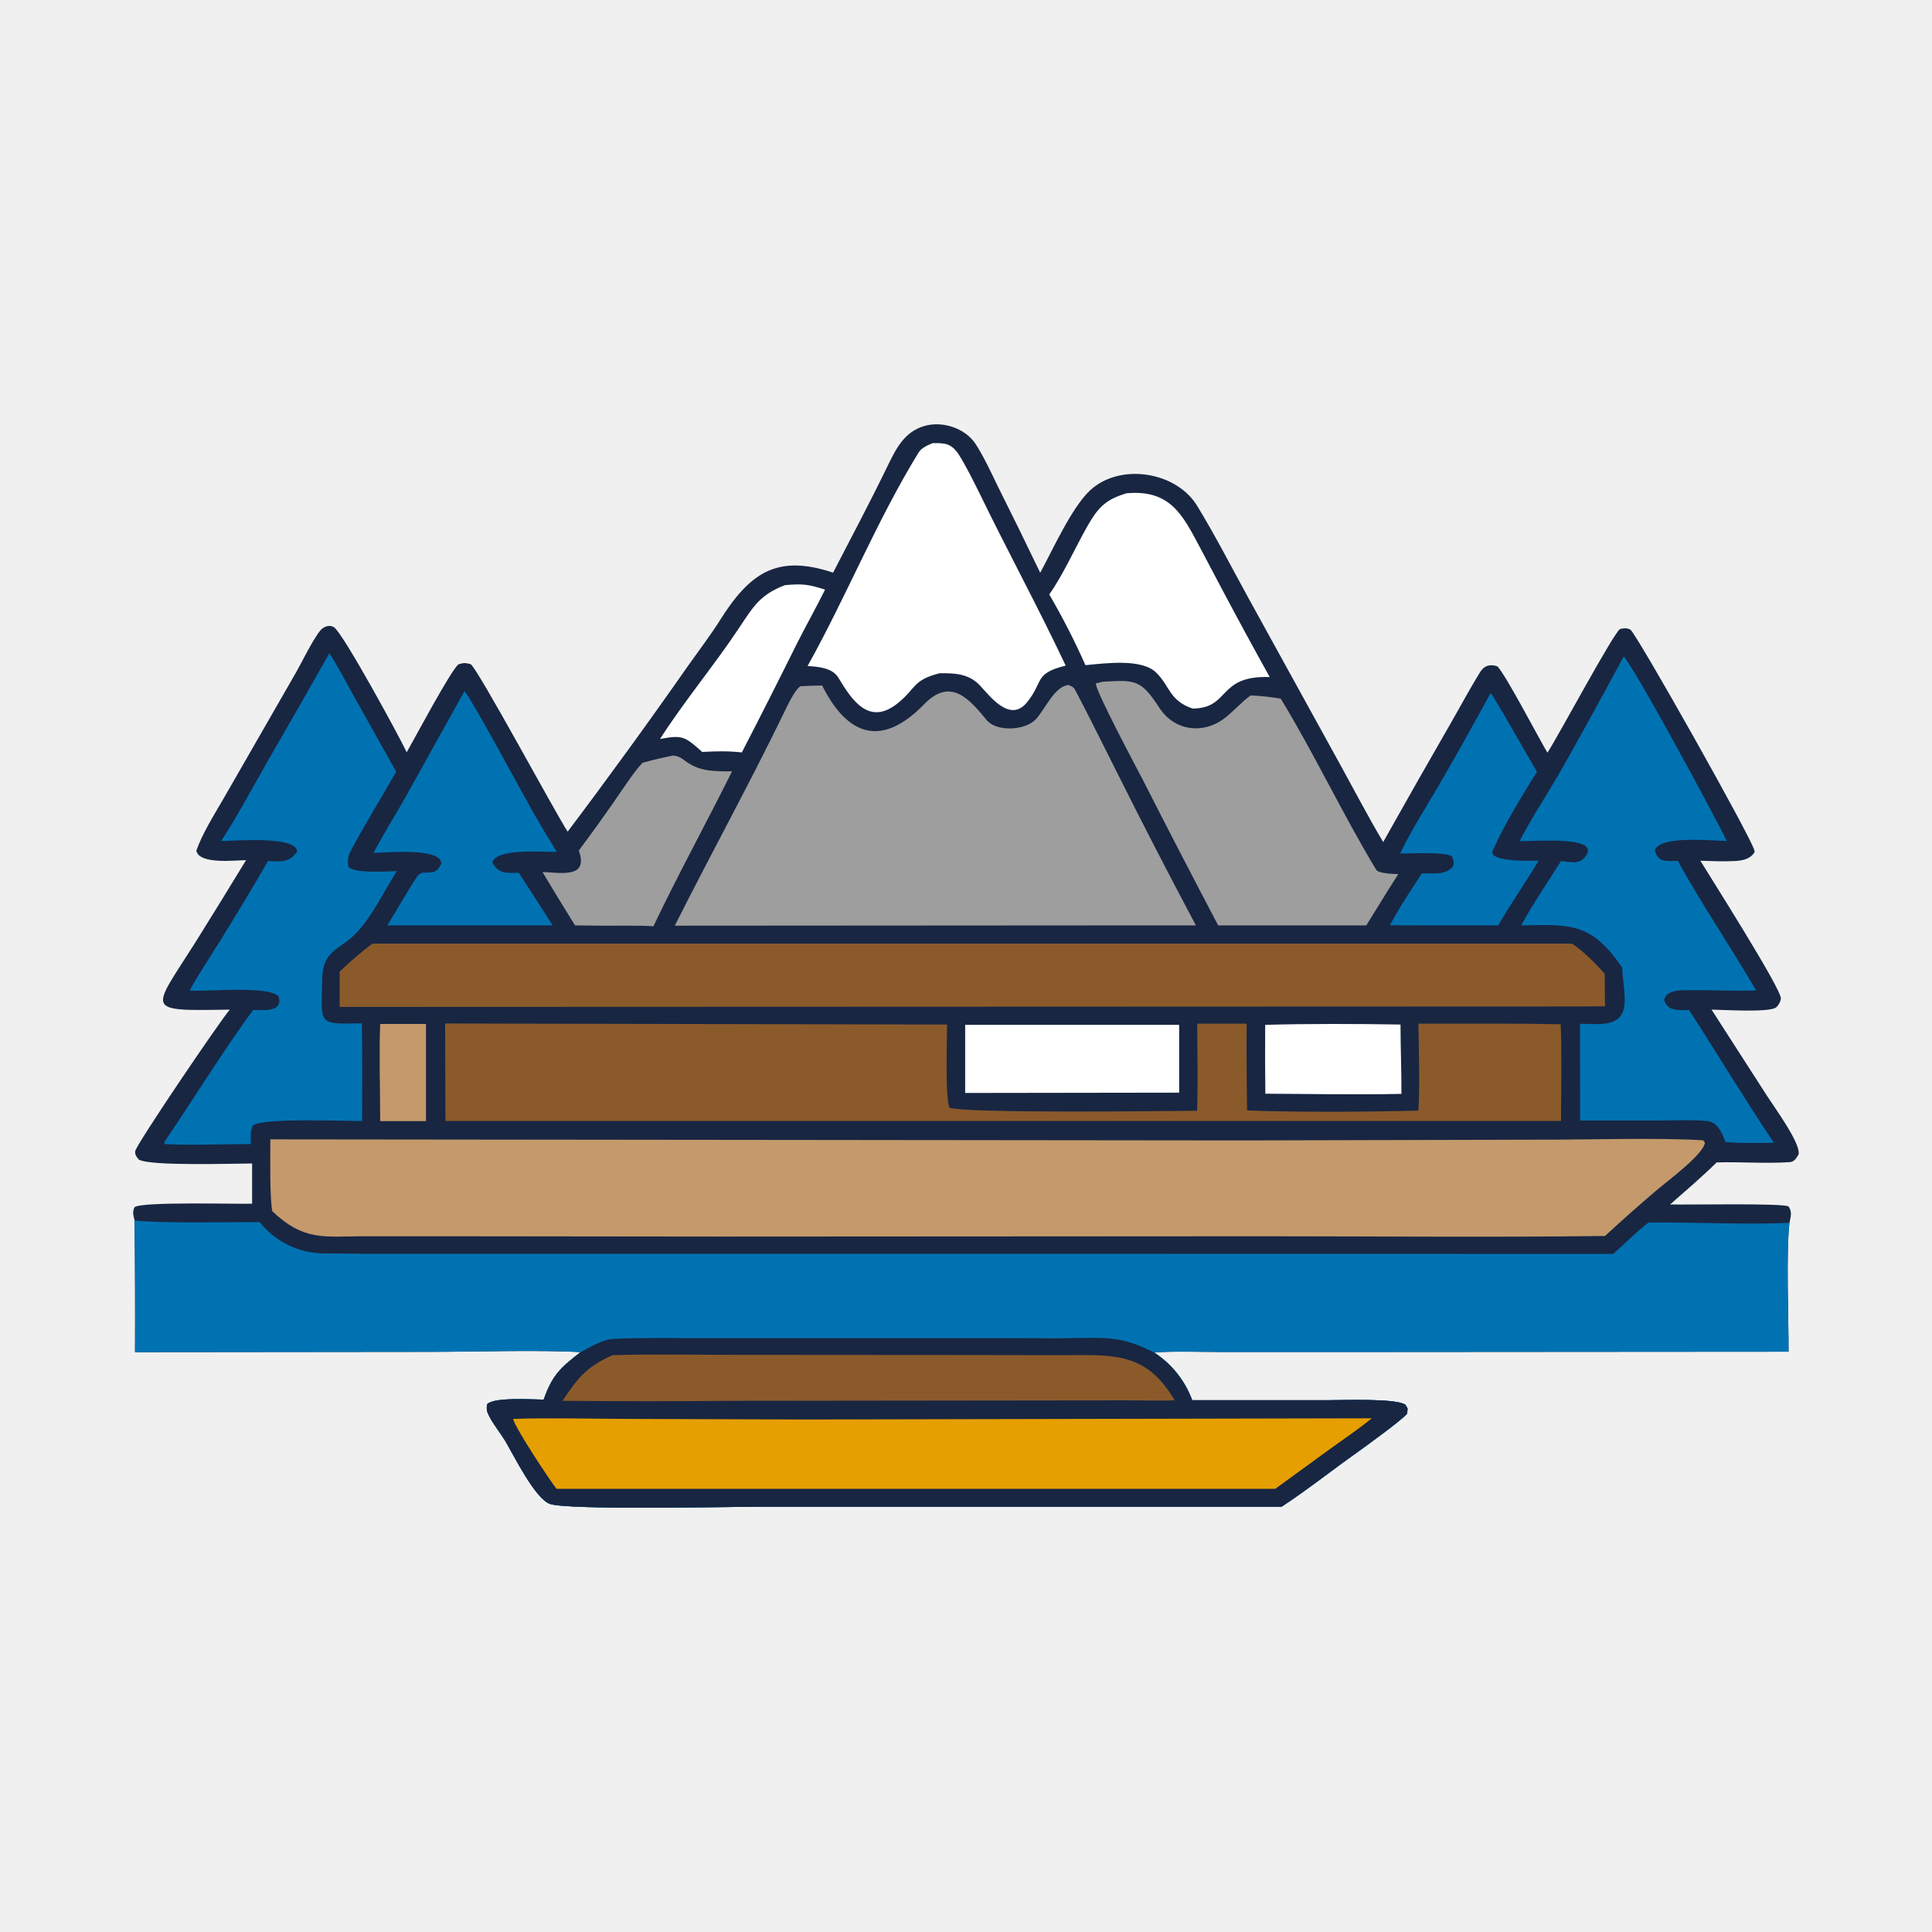
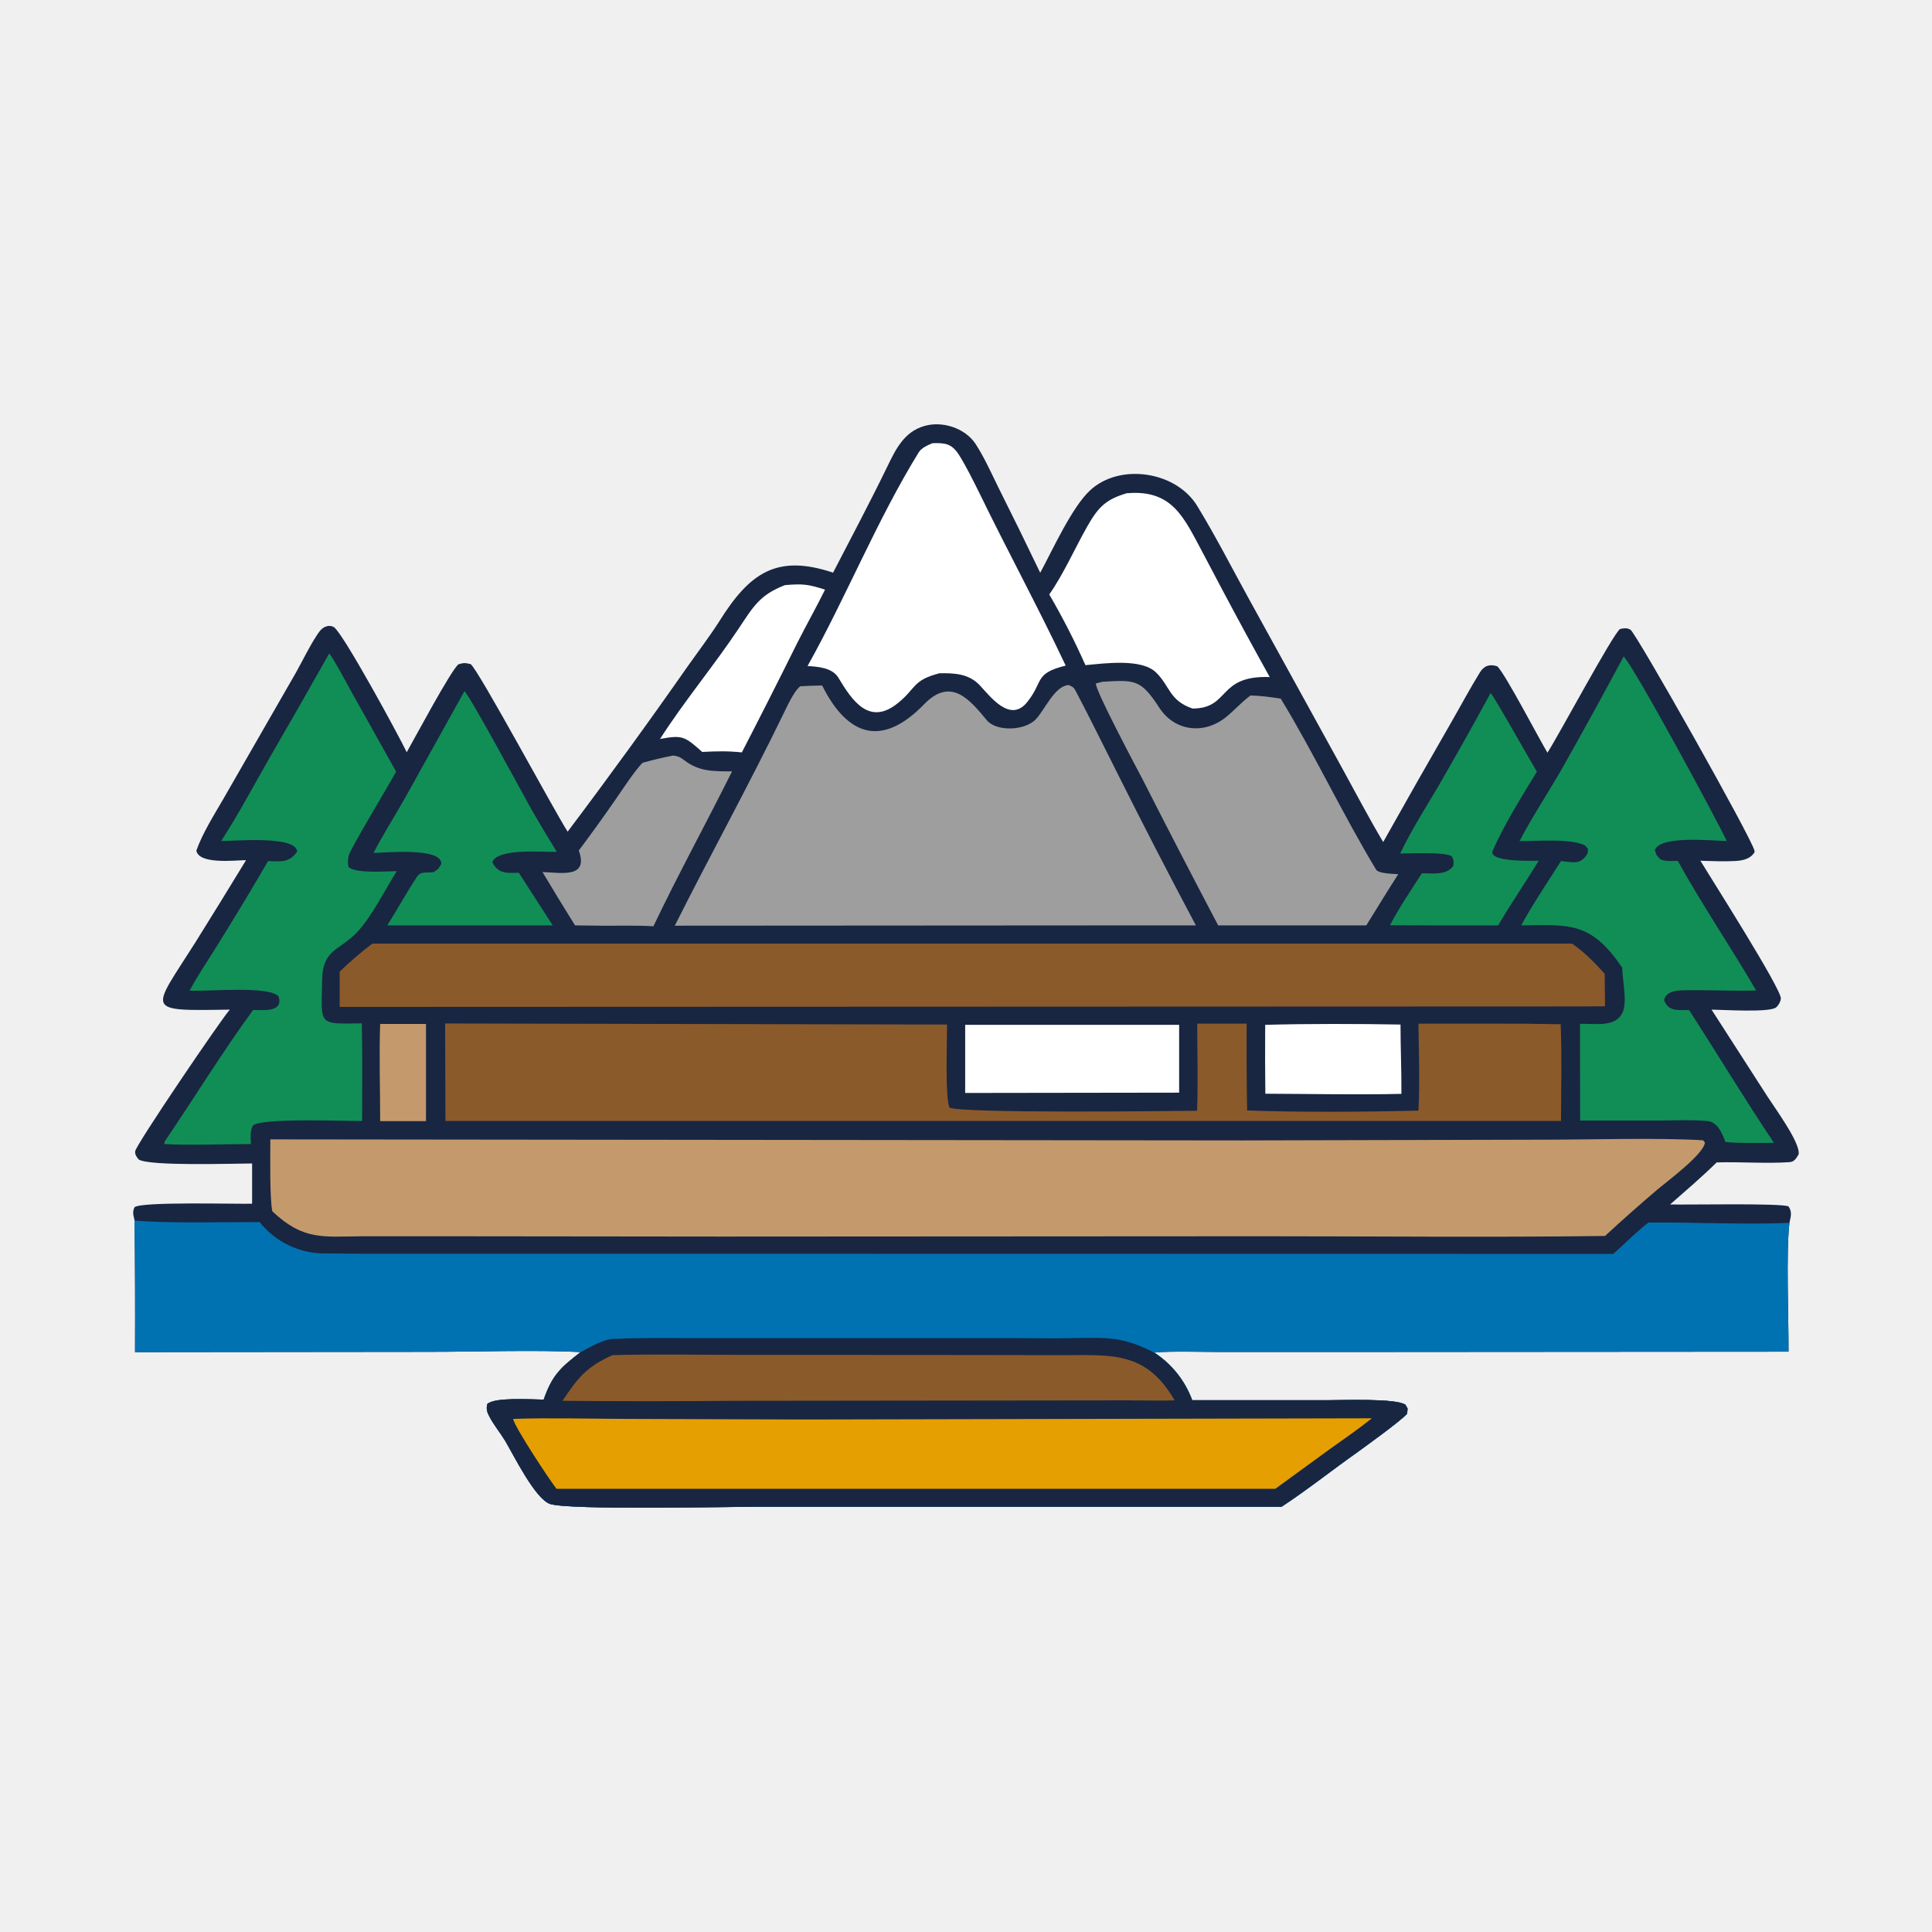
<svg xmlns="http://www.w3.org/2000/svg" width="512" height="512" viewBox="386.6 380.9 1282.1 1282.1">
  <path fill="#182642" d="M939.4 761c12.1-23.4 24.5-46.7 36-70.4 5.6-11.5 11.1-23.1 24.6-27 11.9-3.5 27 1.3 34 11.9 5.7 8.8 10.2 18.8 14.8 28.2q14.3 28.5 28.1 57.3c8.3-15.3 21-43.5 33.1-54.7 19.9-18.5 57.9-12.6 71.6 11.2 11.8 19.4 22.5 40.3 33.5 60.3l60.1 109.1c9.5 17.2 19.3 36 29.3 52.8q22.2-39.6 44.9-79c6.4-11.1 12.5-22.6 19.3-33.6q4-6.6 11.6-4c5.7 5.9 27 46.9 33.2 57.3 6.8-10.3 43.6-79.1 48.2-82.1 2.6-.5 4.5-.9 6.9.5 3.8 2.3 80.4 138.2 82.2 146.4.3 1.3.3 1.1-.7 2.4-2.9 3.7-8 4.5-12.5 4.7-7.5.4-15.2 0-22.6-.2 5.7 9.5 54.1 85.5 53.4 91.5-.2 2-1.7 4.8-3.4 6-5.3 3.3-34.5 1.4-42.6 1.3l37 57.5c5 7.8 22.1 31 20.8 38.5-1.4 2.4-2.8 5-5.9 5.2-15.4 1.1-33-.3-48.5.2-10.1 9.9-20.3 18.6-30.9 27.9 11.4.3 73.8-1 78.6 1.3 2.5 3.6 1.5 6.8.6 10.9-2.3 20-.5 63.6-.6 85.5l-290.2.2H1197c-10.9 0-34.8-.7-44.4.4a64 64 0 0 1 25.2 31.6h89.8c9.9 0 45.3-1.4 51.7 3 2 3.5 1.4 1.6 1.1 6-5 5.4-26.8 21-33.5 25.9-16.3 11.5-33.3 25-49.8 35.8H889.7c-20 0-124.4 2.3-137.9-1.8-10-3.1-24.6-33-30-42-3.3-5.4-7.4-10.3-10.4-16-1.5-2.8-2.3-5.1-1.4-8.4 5-4.6 28.8-3 37.4-2.9 5.7-16.4 11.4-21.4 24.5-31.5-27.4-1.6-71-.2-99.5-.2l-196.2.2q.2-43.8-.3-87.4c-.8-3.7-1.6-5.5 0-8.8 4.7-3.8 67.1-2 78-2.3V1153c-12.3 0-67.6 1.9-75.2-2.6-1.4-1.7-2.6-3.1-2.4-5.5.4-4.1 56.5-86.8 62.8-94-57.7.9-52 1.5-22.8-44.7q17-27.2 33.6-54.5c-7.4.1-31.2 3-33-6.3 4-11.4 11.7-23.6 17.9-34.3l25.8-44.9q11.2-19.4 22.3-38.8c4.5-8 8.5-16.5 13.5-24.2 1.5-2.4 3.4-5.4 6.2-6.4q3-1.2 5.6.3c6 3.8 43.3 72.4 48.3 83 4.6-8 29.5-54.8 34.4-58.4 4-1 3.8-1 8-.1 5 3.4 55.7 97.8 64.4 111.2q41-54.4 80-110.2c6.3-8.9 15.1-20.6 20.7-29.5 20-31.9 37.9-44.7 75.4-32.2" />
  <path fill="#0072B2" d="M475.9 1190.8c19.3 2.1 62.3 1 83 1.1a55 55 0 0 0 43.7 20.8c31.7.4 63.6.1 95.4.2h189.7l569.5.1c6.5-5.7 17.4-16.6 23.4-20.8 30-.3 64.5 1.5 93.5.2-2.3 20-.5 63.6-.6 85.5l-290.2.2H1197c-10.9 0-34.8-.7-44.4.4a64 64 0 0 1 25.2 31.6h89.8c9.9 0 45.3-1.4 51.7 3 2 3.5 1.4 1.6 1.1 6-5 5.4-26.8 21-33.5 25.9-16.3 11.5-33.3 25-49.8 35.8H889.7c-20 0-124.4 2.3-137.9-1.8-10-3.1-24.6-33-30-42-3.3-5.4-7.4-10.3-10.4-16-1.5-2.8-2.3-5.1-1.4-8.4 5-4.6 28.8-3 37.4-2.9 5.7-16.4 11.4-21.4 24.5-31.5-27.4-1.6-71-.2-99.5-.2l-196.2.2q.2-43.8-.3-87.4" />
  <path fill="#182642" d="M772 1278.2c6-3.3 14.8-8.5 21.7-8.8 17.5-.8 35.6-.5 53.2-.5H1061c12 0 24.7.3 36.6 0 23.7-.3 33.7-1.3 54.9 9.6a64 64 0 0 1 25.2 31.6h89.8c9.9 0 45.3-1.4 51.7 3 2 3.5 1.4 1.6 1.1 6-5 5.4-26.8 21-33.5 25.9-16.3 11.5-33.3 25-49.8 35.8H889.7c-20 0-124.4 2.3-137.9-1.8-10-3.1-24.6-33-30-42-3.3-5.4-7.4-10.3-10.4-16-1.5-2.8-2.3-5.1-1.4-8.4 5-4.6 28.8-3 37.4-2.9 5.7-16.4 11.4-21.4 24.5-31.5" />
  <path fill="#E69F00" d="M727.1 1322.5c24-.8 50.3-.1 74.4 0l119.3.4 376.2-.8c-8.7 7-19.3 14.3-28.4 20.8l-35.7 26h-477c-4.7-6-27.7-40.8-28.8-46.4" />
  <path fill="#8B5A2B" d="M793.1 1280.2c26.8-.8 56.3-.2 83.2-.2l148.2.1 66 .1c33.4.1 56.4-3.2 75.6 30-10 .3-20.8 0-30.8 0l-262 .3q-56.7.5-113.4 0c10.3-15.5 16.1-22.7 33.2-30.3" />
  <path fill="#C49A6C" d="m566 1137 645 .7 200.9-.5c31 0 74.6-1.4 104.9.4l1.2 1.5c-.7 7.7-25 25.7-31.3 31a1158 1158 0 0 0-35 31c-75.4 1-152.3.2-227.7.2l-358.2.2-186.3-.2h-52.2c-26.3.2-39.3 3-60-16.6-1.8-9.2-1.3-36.8-1.3-47.7" />
  <path fill="#9E9E9E" d="M917.7 836.3q7.3-.4 14.5-.5c17.1 34.2 40 41 67.7 12.4 18-18.5 30.5-2.6 41.6 10.7 6.4 7.6 25 7 32.4-.6 6.2-6.5 12.6-22.4 22-22.8 3 1.5 3.2 1.3 5 4.8 9.2 17.5 18.1 35.7 27 53.3q25.5 51 52.3 101.4H1148l-313.6.2c23.6-47 49.1-93.2 72.1-140.6 2.4-4.8 7-15.2 11.2-18.3" />
  <path fill="#8B5A2B" d="M633.7 1007.1h796.2c8.1 5.7 15 12.6 21.6 20l.2 21.6-20.9.1-818.8.3v-23.4q10.3-10 21.7-18.6M682 1060.1l333.1.7c0 10.3-1.4 48 1.6 55.2 11.4 3.8 141 2.3 164.3 2 .7-18 .1-39.6.1-57.8h32.8q-.2 29 .3 57.6c33 1.3 80.7 1 113.7.1 1-17.3.2-40 0-57.7h46.3q24-.1 48.1.4c.8 20.5.3 43.6.2 64.2H682.2z" />
-   <path fill="#0072B2" d="M1464 816.5c6.6 6 62 108.6 68.5 122.5-10.2-.2-44.1-3.8-47.7 6 1 3.7 1.1 3.5 3.7 6.2 3.5 1.5 7.6 1 11.5 1 15.9 28.8 35.3 57.3 52 86-14.4.4-29-.3-43.5-.2-6 .1-15.9-.6-17.6 6.5 2.6 7.9 9.7 6.6 16.6 6.7 19 29.4 36.8 59 56.3 88.1-8 0-25 .4-32.2-.6l-.5-1.3c-2.1-5.4-5-12-11.7-12.6-10.5-.9-21.4-.4-32-.3h-52.2l-.1-64.2 11.5.2c24.7.1 17.4-18.5 16.5-37.5-20.5-30-34-28.6-67-28 6-11.5 19-31 26.4-42.7 8.5.8 13 2.8 17.7-5.2.2-3.6.7-2-1.5-5-9.1-5-32.3-3-43.7-3 7.6-14.8 18.3-31.1 26.9-45.9q21.5-38 42.2-76.7M605.1 814.5c2.6 3.1 11.8 20.1 14 24.2l30.4 54.3c-9.8 17.3-21 35.3-30.3 52.8a15 15 0 0 0-1.3 10.5c5 4.4 24 2.8 32 2.7-8.2 13-16.4 30.1-26.8 41-11.2 11.6-22.4 11-22.7 30.8-.5 30.6-3.5 29.7 26.3 29.2.5 21.1.2 43.7.2 64.8-11.6.1-66.5-2.2-72.5 3-2 4.2-1.4 7.7-1.3 12.3-16.1 0-42.1 1-57.5 0l.3-1.7c19-28 39.3-60.9 58.7-87.3 6.4 0 20.4 1.9 16.8-9.1-7-7-45.5-3.1-59-3.7 5-9.3 13-21.4 18.8-30.7q17.1-27.4 33.3-55.3c8 .3 14.2 1.3 19.3-6.3-.7-10.7-41-7-50.4-7 11.5-17.9 20.6-35 31-53.3q20.6-35.5 40.7-71.2" />
+   <path fill="#118E56" d="M1464 816.5c6.6 6 62 108.6 68.5 122.5-10.2-.2-44.1-3.8-47.7 6 1 3.7 1.1 3.5 3.7 6.2 3.5 1.5 7.6 1 11.5 1 15.9 28.8 35.3 57.3 52 86-14.4.4-29-.3-43.5-.2-6 .1-15.9-.6-17.6 6.5 2.6 7.9 9.7 6.6 16.6 6.7 19 29.4 36.8 59 56.3 88.1-8 0-25 .4-32.2-.6l-.5-1.3c-2.1-5.4-5-12-11.7-12.6-10.5-.9-21.4-.4-32-.3h-52.2l-.1-64.2 11.5.2c24.7.1 17.4-18.5 16.5-37.5-20.5-30-34-28.6-67-28 6-11.5 19-31 26.4-42.7 8.5.8 13 2.8 17.7-5.2.2-3.6.7-2-1.5-5-9.1-5-32.3-3-43.7-3 7.6-14.8 18.3-31.1 26.9-45.9q21.5-38 42.2-76.7M605.1 814.5c2.6 3.1 11.8 20.1 14 24.2l30.4 54.3c-9.8 17.3-21 35.3-30.3 52.8a15 15 0 0 0-1.3 10.5c5 4.4 24 2.8 32 2.7-8.2 13-16.4 30.1-26.8 41-11.2 11.6-22.4 11-22.7 30.8-.5 30.6-3.5 29.7 26.3 29.2.5 21.1.2 43.7.2 64.8-11.6.1-66.5-2.2-72.5 3-2 4.2-1.4 7.7-1.3 12.3-16.1 0-42.1 1-57.5 0l.3-1.7c19-28 39.3-60.9 58.7-87.3 6.4 0 20.4 1.9 16.8-9.1-7-7-45.5-3.1-59-3.7 5-9.3 13-21.4 18.8-30.7q17.1-27.4 33.3-55.3c8 .3 14.2 1.3 19.3-6.3-.7-10.7-41-7-50.4-7 11.5-17.9 20.6-35 31-53.3q20.6-35.5 40.7-71.2" />
  <path fill="#9E9E9E" d="M1118.4 833.3c21.4-1.2 25.2-1.7 37.5 17.2 10.1 15.7 29.6 18 44 6.5 6-4.8 10.6-10.2 16.6-14.6 7.7.3 12.4 1 20 2.1 22.2 36.4 41.2 76.9 63.3 113.5 1.6 2.7 11.7 2.8 14.7 3l-7.1 11.2-14.1 22.8H1195q-25.4-48.2-50.1-96.8c-4.2-8-32.2-60.5-31-63.8z" />
  <path fill="#FFF" d="M1005.2 675c8.3-.2 12.7 0 17.7 7.6 5 8 9.4 17 13.7 25.6 18.6 38.3 39.1 76 57.2 114.4-21.2 5.3-14.4 10.4-25.6 24.3s-24.3-3.6-31.2-11c-7.3-8-17.2-8.4-27-8.2-17.8 4.6-15.4 9.9-27.2 19.5-19.2 15.9-30.7-1.3-39.8-16.5-4-6.7-13.5-7.4-20.5-7.8 25.7-46 46-96.7 73.7-141.7 1.9-3.1 5.9-4.8 9-6.1M1134.7 708.2c30-2.5 37.6 16.3 49.8 39l13.2 25q15.5 29.2 31.5 58c-35-1.2-26 20.8-51.2 20.9-15.6-5.3-15-15.1-24.3-24-9.6-9.3-33.7-6-46.8-4.8a478 478 0 0 0-24-46.9c9.6-13.7 17-30.7 25.3-45.3 7.4-13 12.5-17.9 26.5-22" />
-   <path fill="#0072B2" d="M694.8 839.6c4 3.5 40.4 71.3 45.2 79.7q7.8 13.5 16.1 26.9c-9.2.3-39.5-2.7-42.8 6.9 4 8 10 7.1 17.6 7l22.5 34.9H643.6c6.6-10.5 12.9-22 19.8-32.4 2.5-3.6 5.1-2.2 11.1-3 3.3-2.2 3.1-2.3 5-5.5 0-11-36.5-7.3-45-7.2 5.3-10.5 14.7-25.5 20.8-36.3zM1375.8 840.8c2.8 3 25.9 44.3 30.7 52.2-9.7 15.8-22.1 35.8-29.3 52.4-3.4 7.8 26.9 6.7 30.5 6.7-8.8 14.5-18.2 28-26.9 42.9h-44.3l-27.5-.1c6.3-12 13.9-23.2 21.2-34.5 7.5 0 16 1.5 20.8-4.8.4-3.5.5-3.3-1-6.5-5-3-26.8-1.8-34.2-1.8 6.5-14 17.5-31.4 25.5-45q17.7-30.6 34.5-61.5" />
+   <path fill="#118E56" d="M694.8 839.6c4 3.5 40.4 71.3 45.2 79.7q7.8 13.5 16.1 26.9c-9.2.3-39.5-2.7-42.8 6.9 4 8 10 7.1 17.6 7l22.5 34.9H643.6c6.6-10.5 12.9-22 19.8-32.4 2.5-3.6 5.1-2.2 11.1-3 3.3-2.2 3.1-2.3 5-5.5 0-11-36.5-7.3-45-7.2 5.3-10.5 14.7-25.5 20.8-36.3zM1375.8 840.8c2.8 3 25.9 44.3 30.7 52.2-9.7 15.8-22.1 35.8-29.3 52.4-3.4 7.8 26.9 6.7 30.5 6.7-8.8 14.5-18.2 28-26.9 42.9h-44.3l-27.5-.1c6.3-12 13.9-23.2 21.2-34.5 7.5 0 16 1.5 20.8-4.8.4-3.5.5-3.3-1-6.5-5-3-26.8-1.8-34.2-1.8 6.5-14 17.5-31.4 25.5-45q17.7-30.6 34.5-61.5" />
  <path fill="#9E9E9E" d="M833.2 882.3c3.3.3 5 1.2 7.5 3.1 10 7.7 19.5 7.3 31.7 7.4-17 34.1-35.9 68.6-52.2 102.8-9.3-.7-25.3-.3-35-.4l-17-.2q-11-17.6-21.6-35.4c12.4.4 30.8 4.4 24.1-14.3a1107 1107 0 0 0 23.8-33c4.9-7 13-19.6 18.5-25.2 7.2-2 13-3.4 20.2-4.8" />
  <path fill="#FFF" d="M1027.1 1061h142v45l-142 .2zM907.5 769.2c11.7-1 15.5-.6 26.6 3-5.8 11.8-12.6 23.8-18.6 35.7q-18 36.3-36.6 72.3c-9.6-1-16.7-.8-26.3-.3-11.6-10.3-13-11.4-28-8.6 16.2-25.3 35.7-48.5 52.4-73.6 9.6-14.4 13.9-22.1 30.5-28.5M1226.2 1061c27.4-.8 62.4-.7 89.8-.2 0 15.5.7 30.4.6 46-28.3.7-61.6 0-90.3-.1a2328 2328 0 0 1-.1-45.8" />
  <path fill="#C49A6C" d="M639 1060.4h30.3v64.5h-30.4c0-19.6-.8-45.4 0-64.5" />
</svg>
